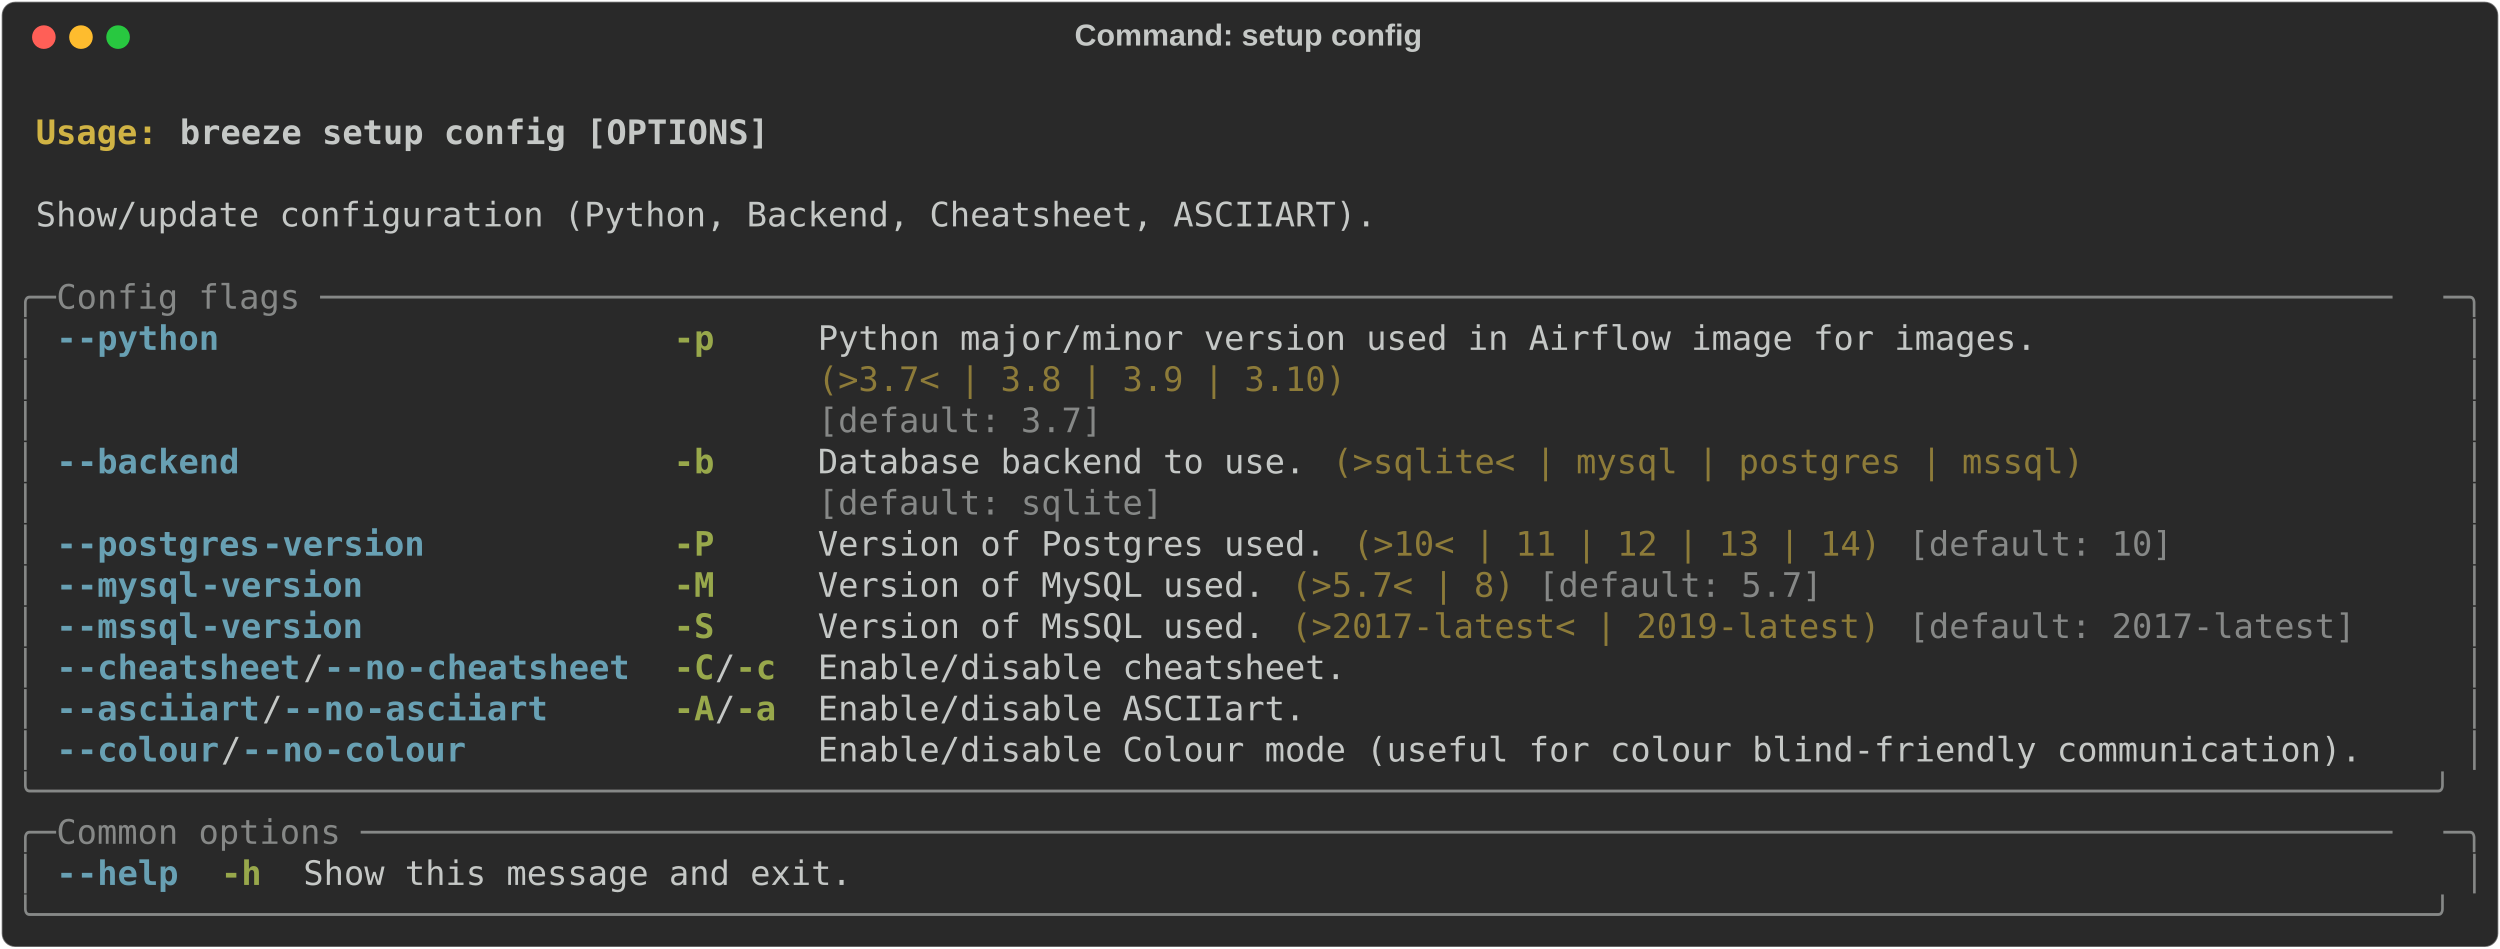
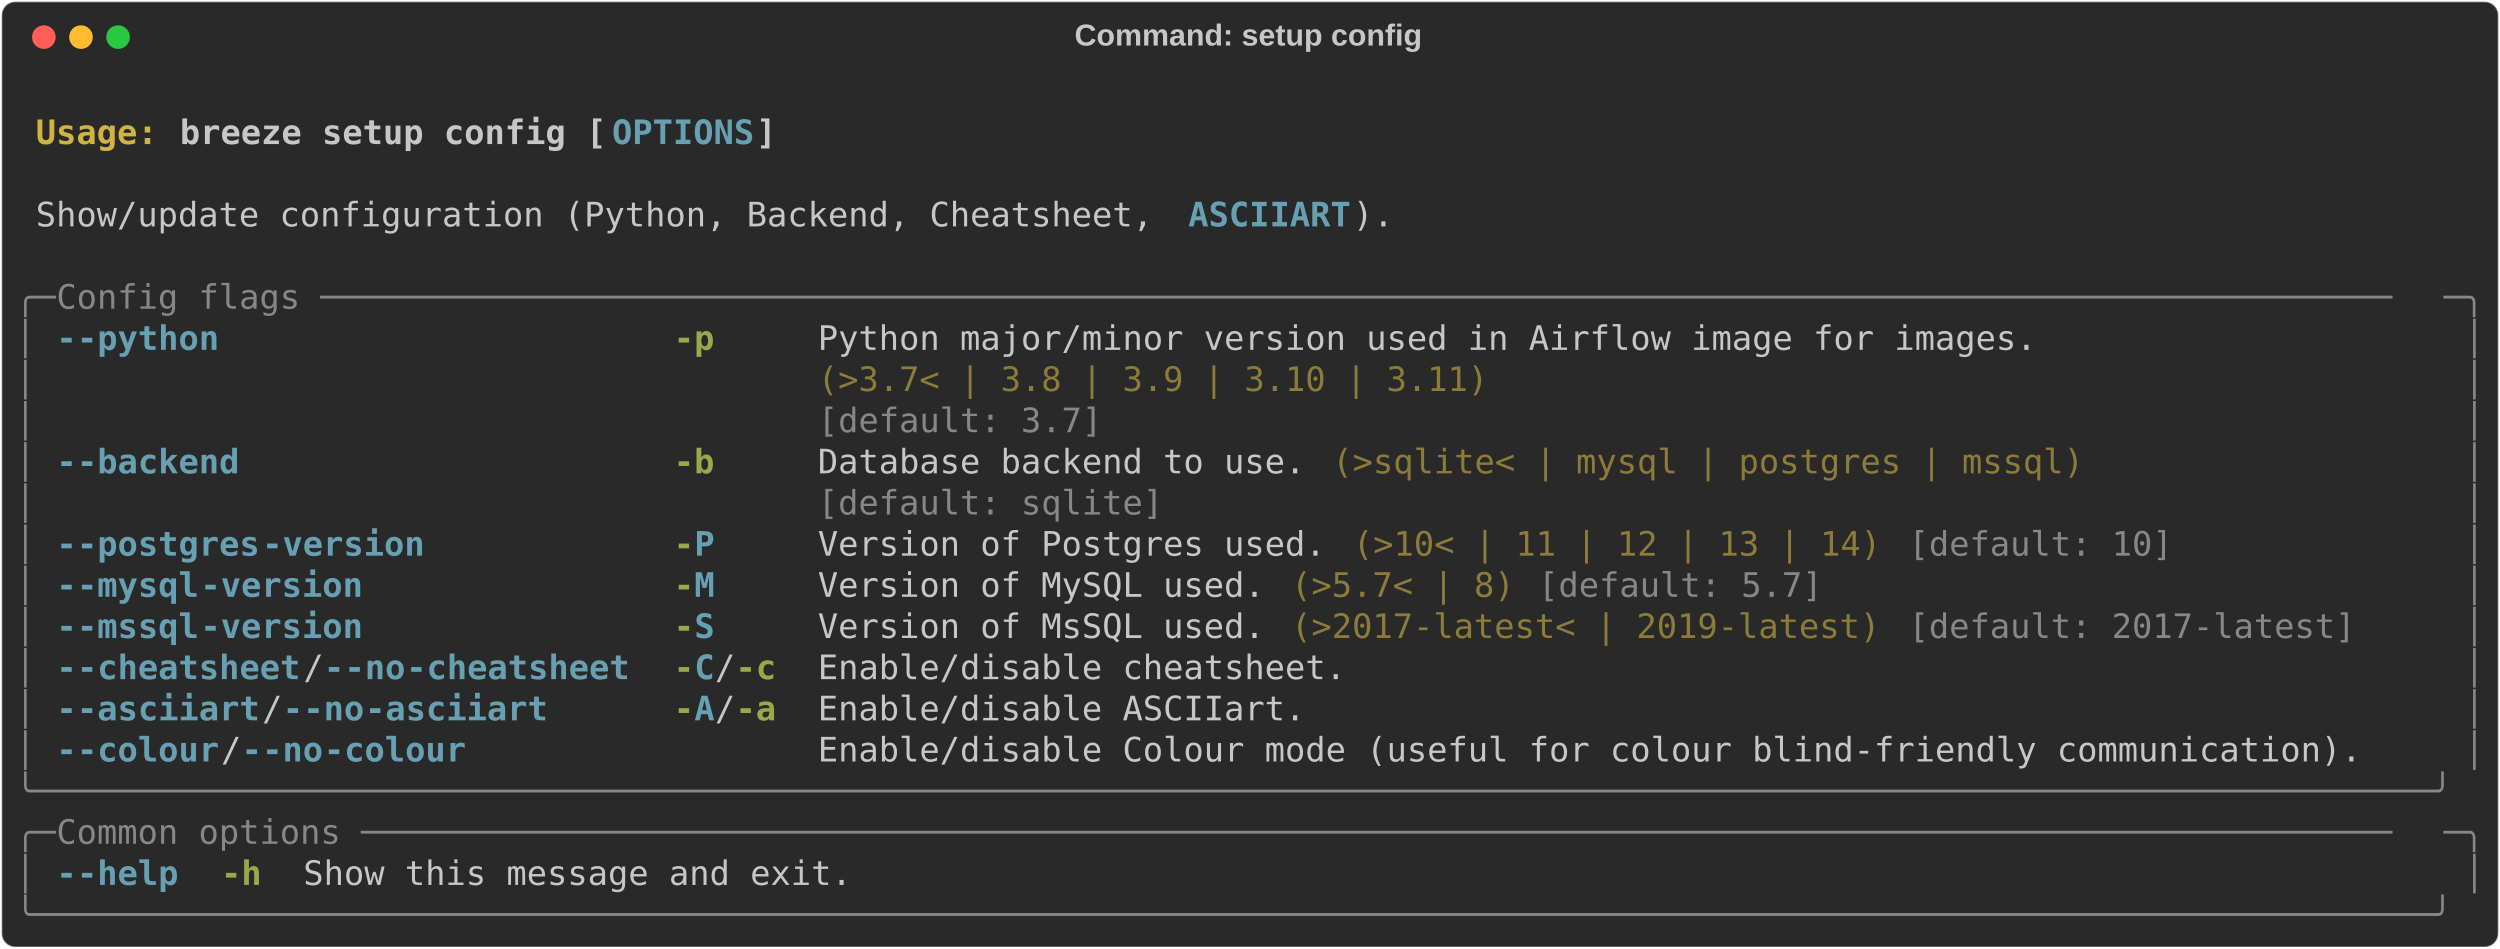
<svg xmlns="http://www.w3.org/2000/svg" class="rich-terminal" viewBox="0 0 1482 562.4">
  <style>

    @font-face {
        font-family: "Fira Code";
        src: local("FiraCode-Regular"),
                url("https://cdnjs.cloudflare.com/ajax/libs/firacode/6.2.0/woff2/FiraCode-Regular.woff2") format("woff2"),
                url("https://cdnjs.cloudflare.com/ajax/libs/firacode/6.2.0/woff/FiraCode-Regular.woff") format("woff");
        font-style: normal;
        font-weight: 400;
    }
    @font-face {
        font-family: "Fira Code";
        src: local("FiraCode-Bold"),
                url("https://cdnjs.cloudflare.com/ajax/libs/firacode/6.2.0/woff2/FiraCode-Bold.woff2") format("woff2"),
                url("https://cdnjs.cloudflare.com/ajax/libs/firacode/6.2.0/woff/FiraCode-Bold.woff") format("woff");
        font-style: bold;
        font-weight: 700;
    }

-     .terminal-4106968381-matrix {
+     .terminal-3123797468-matrix {
        font-family: Fira Code, monospace;
        font-size: 20px;
        line-height: 24.4px;
        font-variant-east-asian: full-width;
    }

-     .terminal-4106968381-title {
+     .terminal-3123797468-title {
        font-size: 18px;
        font-weight: bold;
        font-family: arial;
    }

-     .terminal-4106968381-r1 { fill: #c5c8c6;font-weight: bold }
- .terminal-4106968381-r2 { fill: #c5c8c6 }
- .terminal-4106968381-r3 { fill: #d0b344;font-weight: bold }
- .terminal-4106968381-r4 { fill: #868887 }
- .terminal-4106968381-r5 { fill: #68a0b3;font-weight: bold }
- .terminal-4106968381-r6 { fill: #98a84b;font-weight: bold }
- .terminal-4106968381-r7 { fill: #8d7b39 }
+     .terminal-3123797468-r1 { fill: #c5c8c6;font-weight: bold }
+ .terminal-3123797468-r2 { fill: #c5c8c6 }
+ .terminal-3123797468-r3 { fill: #d0b344;font-weight: bold }
+ .terminal-3123797468-r4 { fill: #68a0b3;font-weight: bold }
+ .terminal-3123797468-r5 { fill: #868887 }
+ .terminal-3123797468-r6 { fill: #98a84b;font-weight: bold }
+ .terminal-3123797468-r7 { fill: #8d7b39 }
    </style>
  <defs>
-     <clipPath id="terminal-4106968381-clip-terminal">
+     <clipPath id="terminal-3123797468-clip-terminal">
      <rect x="0" y="0" width="1463.0" height="511.4" />
    </clipPath>
-     <clipPath id="terminal-4106968381-line-0">
+     <clipPath id="terminal-3123797468-line-0">
      <rect x="0" y="1.5" width="1464" height="24.65" />
    </clipPath>
-     <clipPath id="terminal-4106968381-line-1">
+     <clipPath id="terminal-3123797468-line-1">
      <rect x="0" y="25.9" width="1464" height="24.65" />
    </clipPath>
-     <clipPath id="terminal-4106968381-line-2">
+     <clipPath id="terminal-3123797468-line-2">
      <rect x="0" y="50.3" width="1464" height="24.65" />
    </clipPath>
-     <clipPath id="terminal-4106968381-line-3">
+     <clipPath id="terminal-3123797468-line-3">
      <rect x="0" y="74.7" width="1464" height="24.65" />
    </clipPath>
-     <clipPath id="terminal-4106968381-line-4">
+     <clipPath id="terminal-3123797468-line-4">
      <rect x="0" y="99.1" width="1464" height="24.65" />
    </clipPath>
-     <clipPath id="terminal-4106968381-line-5">
+     <clipPath id="terminal-3123797468-line-5">
      <rect x="0" y="123.5" width="1464" height="24.65" />
    </clipPath>
-     <clipPath id="terminal-4106968381-line-6">
+     <clipPath id="terminal-3123797468-line-6">
      <rect x="0" y="147.9" width="1464" height="24.65" />
    </clipPath>
-     <clipPath id="terminal-4106968381-line-7">
+     <clipPath id="terminal-3123797468-line-7">
      <rect x="0" y="172.3" width="1464" height="24.65" />
    </clipPath>
-     <clipPath id="terminal-4106968381-line-8">
+     <clipPath id="terminal-3123797468-line-8">
      <rect x="0" y="196.7" width="1464" height="24.65" />
    </clipPath>
-     <clipPath id="terminal-4106968381-line-9">
+     <clipPath id="terminal-3123797468-line-9">
      <rect x="0" y="221.1" width="1464" height="24.65" />
    </clipPath>
-     <clipPath id="terminal-4106968381-line-10">
+     <clipPath id="terminal-3123797468-line-10">
      <rect x="0" y="245.5" width="1464" height="24.65" />
    </clipPath>
-     <clipPath id="terminal-4106968381-line-11">
+     <clipPath id="terminal-3123797468-line-11">
      <rect x="0" y="269.9" width="1464" height="24.65" />
    </clipPath>
-     <clipPath id="terminal-4106968381-line-12">
+     <clipPath id="terminal-3123797468-line-12">
      <rect x="0" y="294.3" width="1464" height="24.65" />
    </clipPath>
-     <clipPath id="terminal-4106968381-line-13">
+     <clipPath id="terminal-3123797468-line-13">
      <rect x="0" y="318.7" width="1464" height="24.65" />
    </clipPath>
-     <clipPath id="terminal-4106968381-line-14">
+     <clipPath id="terminal-3123797468-line-14">
      <rect x="0" y="343.1" width="1464" height="24.65" />
    </clipPath>
-     <clipPath id="terminal-4106968381-line-15">
+     <clipPath id="terminal-3123797468-line-15">
      <rect x="0" y="367.5" width="1464" height="24.65" />
    </clipPath>
-     <clipPath id="terminal-4106968381-line-16">
+     <clipPath id="terminal-3123797468-line-16">
      <rect x="0" y="391.9" width="1464" height="24.65" />
    </clipPath>
-     <clipPath id="terminal-4106968381-line-17">
+     <clipPath id="terminal-3123797468-line-17">
      <rect x="0" y="416.3" width="1464" height="24.65" />
    </clipPath>
-     <clipPath id="terminal-4106968381-line-18">
+     <clipPath id="terminal-3123797468-line-18">
      <rect x="0" y="440.7" width="1464" height="24.65" />
    </clipPath>
-     <clipPath id="terminal-4106968381-line-19">
+     <clipPath id="terminal-3123797468-line-19">
      <rect x="0" y="465.1" width="1464" height="24.65" />
    </clipPath>
  </defs>
  <rect fill="#292929" stroke="rgba(255,255,255,0.35)" stroke-width="1" x="1" y="1" width="1480" height="560.4" rx="8" />
-   <text class="terminal-4106968381-title" fill="#c5c8c6" text-anchor="middle" x="740" y="27">Command: setup config</text>
+   <text class="terminal-3123797468-title" fill="#c5c8c6" text-anchor="middle" x="740" y="27">Command: setup config</text>
  <g transform="translate(26,22)">
    <circle cx="0" cy="0" r="7" fill="#ff5f57" />
    <circle cx="22" cy="0" r="7" fill="#febc2e" />
    <circle cx="44" cy="0" r="7" fill="#28c840" />
  </g>
-   <g transform="translate(9, 41)" clip-path="url(#terminal-4106968381-clip-terminal)">
-     <g class="terminal-4106968381-matrix">
-       <text class="terminal-4106968381-r2" x="1464" y="20" textLength="12.2" clip-path="url(#terminal-4106968381-line-0)">
- </text>
-       <text class="terminal-4106968381-r3" x="12.2" y="44.4" textLength="85.4" clip-path="url(#terminal-4106968381-line-1)">Usage: </text>
-       <text class="terminal-4106968381-r1" x="97.6" y="44.4" textLength="353.8" clip-path="url(#terminal-4106968381-line-1)">breeze setup config [OPTIONS]</text>
-       <text class="terminal-4106968381-r2" x="1464" y="44.4" textLength="12.2" clip-path="url(#terminal-4106968381-line-1)">
- </text>
-       <text class="terminal-4106968381-r2" x="1464" y="68.8" textLength="12.2" clip-path="url(#terminal-4106968381-line-2)">
- </text>
-       <text class="terminal-4106968381-r2" x="12.2" y="93.2" textLength="805.2" clip-path="url(#terminal-4106968381-line-3)">Show/update configuration (Python, Backend, Cheatsheet, ASCIIART).</text>
-       <text class="terminal-4106968381-r2" x="1464" y="93.2" textLength="12.2" clip-path="url(#terminal-4106968381-line-3)">
- </text>
-       <text class="terminal-4106968381-r2" x="1464" y="117.6" textLength="12.2" clip-path="url(#terminal-4106968381-line-4)">
- </text>
-       <text class="terminal-4106968381-r4" x="0" y="142" textLength="24.4" clip-path="url(#terminal-4106968381-line-5)">╭─</text>
-       <text class="terminal-4106968381-r4" x="24.4" y="142" textLength="1415.2" clip-path="url(#terminal-4106968381-line-5)"> Config flags ──────────────────────────────────────────────────────────────────────────────────────────────────────</text>
-       <text class="terminal-4106968381-r4" x="1439.6" y="142" textLength="24.4" clip-path="url(#terminal-4106968381-line-5)">─╮</text>
-       <text class="terminal-4106968381-r2" x="1464" y="142" textLength="12.2" clip-path="url(#terminal-4106968381-line-5)">
- </text>
-       <text class="terminal-4106968381-r4" x="0" y="166.4" textLength="12.2" clip-path="url(#terminal-4106968381-line-6)">│</text>
-       <text class="terminal-4106968381-r5" x="24.4" y="166.4" textLength="12.2" clip-path="url(#terminal-4106968381-line-6)">-</text>
-       <text class="terminal-4106968381-r5" x="36.6" y="166.4" textLength="85.4" clip-path="url(#terminal-4106968381-line-6)">-python</text>
-       <text class="terminal-4106968381-r6" x="390.4" y="166.4" textLength="24.4" clip-path="url(#terminal-4106968381-line-6)">-p</text>
-       <text class="terminal-4106968381-r2" x="475.8" y="166.4" textLength="732" clip-path="url(#terminal-4106968381-line-6)">Python major/minor version used in Airflow image for images.</text>
-       <text class="terminal-4106968381-r4" x="1451.8" y="166.4" textLength="12.2" clip-path="url(#terminal-4106968381-line-6)">│</text>
-       <text class="terminal-4106968381-r2" x="1464" y="166.4" textLength="12.2" clip-path="url(#terminal-4106968381-line-6)">
- </text>
-       <text class="terminal-4106968381-r4" x="0" y="190.8" textLength="12.2" clip-path="url(#terminal-4106968381-line-7)">│</text>
-       <text class="terminal-4106968381-r7" x="475.8" y="190.8" textLength="732" clip-path="url(#terminal-4106968381-line-7)">(&gt;3.7&lt; | 3.8 | 3.9 | 3.10)                                  </text>
-       <text class="terminal-4106968381-r4" x="1451.8" y="190.8" textLength="12.2" clip-path="url(#terminal-4106968381-line-7)">│</text>
-       <text class="terminal-4106968381-r2" x="1464" y="190.8" textLength="12.2" clip-path="url(#terminal-4106968381-line-7)">
- </text>
-       <text class="terminal-4106968381-r4" x="0" y="215.2" textLength="12.2" clip-path="url(#terminal-4106968381-line-8)">│</text>
-       <text class="terminal-4106968381-r4" x="475.8" y="215.2" textLength="732" clip-path="url(#terminal-4106968381-line-8)">[default: 3.7]                                              </text>
-       <text class="terminal-4106968381-r4" x="1451.8" y="215.2" textLength="12.2" clip-path="url(#terminal-4106968381-line-8)">│</text>
-       <text class="terminal-4106968381-r2" x="1464" y="215.2" textLength="12.2" clip-path="url(#terminal-4106968381-line-8)">
- </text>
-       <text class="terminal-4106968381-r4" x="0" y="239.6" textLength="12.2" clip-path="url(#terminal-4106968381-line-9)">│</text>
-       <text class="terminal-4106968381-r5" x="24.4" y="239.6" textLength="12.2" clip-path="url(#terminal-4106968381-line-9)">-</text>
-       <text class="terminal-4106968381-r5" x="36.6" y="239.6" textLength="97.6" clip-path="url(#terminal-4106968381-line-9)">-backend</text>
-       <text class="terminal-4106968381-r6" x="390.4" y="239.6" textLength="24.4" clip-path="url(#terminal-4106968381-line-9)">-b</text>
-       <text class="terminal-4106968381-r2" x="475.8" y="239.6" textLength="292.8" clip-path="url(#terminal-4106968381-line-9)">Database backend to use.</text>
-       <text class="terminal-4106968381-r7" x="780.8" y="239.6" textLength="451.4" clip-path="url(#terminal-4106968381-line-9)">(&gt;sqlite&lt; | mysql | postgres | mssql)</text>
-       <text class="terminal-4106968381-r4" x="1451.8" y="239.6" textLength="12.2" clip-path="url(#terminal-4106968381-line-9)">│</text>
-       <text class="terminal-4106968381-r2" x="1464" y="239.6" textLength="12.2" clip-path="url(#terminal-4106968381-line-9)">
- </text>
-       <text class="terminal-4106968381-r4" x="0" y="264" textLength="12.2" clip-path="url(#terminal-4106968381-line-10)">│</text>
-       <text class="terminal-4106968381-r4" x="475.8" y="264" textLength="292.8" clip-path="url(#terminal-4106968381-line-10)">[default: sqlite]       </text>
-       <text class="terminal-4106968381-r4" x="1451.8" y="264" textLength="12.2" clip-path="url(#terminal-4106968381-line-10)">│</text>
-       <text class="terminal-4106968381-r2" x="1464" y="264" textLength="12.2" clip-path="url(#terminal-4106968381-line-10)">
- </text>
-       <text class="terminal-4106968381-r4" x="0" y="288.4" textLength="12.2" clip-path="url(#terminal-4106968381-line-11)">│</text>
-       <text class="terminal-4106968381-r5" x="24.4" y="288.4" textLength="12.2" clip-path="url(#terminal-4106968381-line-11)">-</text>
-       <text class="terminal-4106968381-r5" x="36.6" y="288.4" textLength="109.8" clip-path="url(#terminal-4106968381-line-11)">-postgres</text>
-       <text class="terminal-4106968381-r5" x="146.4" y="288.4" textLength="97.6" clip-path="url(#terminal-4106968381-line-11)">-version</text>
-       <text class="terminal-4106968381-r6" x="390.4" y="288.4" textLength="24.4" clip-path="url(#terminal-4106968381-line-11)">-P</text>
-       <text class="terminal-4106968381-r2" x="475.8" y="288.4" textLength="305" clip-path="url(#terminal-4106968381-line-11)">Version of Postgres used.</text>
-       <text class="terminal-4106968381-r7" x="793" y="288.4" textLength="317.2" clip-path="url(#terminal-4106968381-line-11)">(&gt;10&lt; | 11 | 12 | 13 | 14)</text>
-       <text class="terminal-4106968381-r4" x="1122.4" y="288.4" textLength="158.6" clip-path="url(#terminal-4106968381-line-11)">[default: 10]</text>
-       <text class="terminal-4106968381-r4" x="1451.8" y="288.4" textLength="12.2" clip-path="url(#terminal-4106968381-line-11)">│</text>
-       <text class="terminal-4106968381-r2" x="1464" y="288.4" textLength="12.2" clip-path="url(#terminal-4106968381-line-11)">
- </text>
-       <text class="terminal-4106968381-r4" x="0" y="312.8" textLength="12.2" clip-path="url(#terminal-4106968381-line-12)">│</text>
-       <text class="terminal-4106968381-r5" x="24.4" y="312.8" textLength="12.2" clip-path="url(#terminal-4106968381-line-12)">-</text>
-       <text class="terminal-4106968381-r5" x="36.6" y="312.8" textLength="73.2" clip-path="url(#terminal-4106968381-line-12)">-mysql</text>
-       <text class="terminal-4106968381-r5" x="109.8" y="312.8" textLength="97.6" clip-path="url(#terminal-4106968381-line-12)">-version</text>
-       <text class="terminal-4106968381-r6" x="390.4" y="312.8" textLength="24.4" clip-path="url(#terminal-4106968381-line-12)">-M</text>
-       <text class="terminal-4106968381-r2" x="475.8" y="312.8" textLength="268.4" clip-path="url(#terminal-4106968381-line-12)">Version of MySQL used.</text>
-       <text class="terminal-4106968381-r7" x="756.4" y="312.8" textLength="134.2" clip-path="url(#terminal-4106968381-line-12)">(&gt;5.7&lt; | 8)</text>
-       <text class="terminal-4106968381-r4" x="902.8" y="312.8" textLength="170.8" clip-path="url(#terminal-4106968381-line-12)">[default: 5.7]</text>
-       <text class="terminal-4106968381-r4" x="1451.8" y="312.8" textLength="12.2" clip-path="url(#terminal-4106968381-line-12)">│</text>
-       <text class="terminal-4106968381-r2" x="1464" y="312.8" textLength="12.2" clip-path="url(#terminal-4106968381-line-12)">
- </text>
-       <text class="terminal-4106968381-r4" x="0" y="337.2" textLength="12.2" clip-path="url(#terminal-4106968381-line-13)">│</text>
-       <text class="terminal-4106968381-r5" x="24.4" y="337.2" textLength="12.2" clip-path="url(#terminal-4106968381-line-13)">-</text>
-       <text class="terminal-4106968381-r5" x="36.6" y="337.2" textLength="73.2" clip-path="url(#terminal-4106968381-line-13)">-mssql</text>
-       <text class="terminal-4106968381-r5" x="109.8" y="337.2" textLength="97.6" clip-path="url(#terminal-4106968381-line-13)">-version</text>
-       <text class="terminal-4106968381-r6" x="390.4" y="337.2" textLength="24.4" clip-path="url(#terminal-4106968381-line-13)">-S</text>
-       <text class="terminal-4106968381-r2" x="475.8" y="337.2" textLength="268.4" clip-path="url(#terminal-4106968381-line-13)">Version of MsSQL used.</text>
-       <text class="terminal-4106968381-r7" x="756.4" y="337.2" textLength="353.8" clip-path="url(#terminal-4106968381-line-13)">(&gt;2017-latest&lt; | 2019-latest)</text>
-       <text class="terminal-4106968381-r4" x="1122.4" y="337.2" textLength="268.4" clip-path="url(#terminal-4106968381-line-13)">[default: 2017-latest]</text>
-       <text class="terminal-4106968381-r4" x="1451.8" y="337.2" textLength="12.2" clip-path="url(#terminal-4106968381-line-13)">│</text>
-       <text class="terminal-4106968381-r2" x="1464" y="337.2" textLength="12.2" clip-path="url(#terminal-4106968381-line-13)">
- </text>
-       <text class="terminal-4106968381-r4" x="0" y="361.6" textLength="12.2" clip-path="url(#terminal-4106968381-line-14)">│</text>
-       <text class="terminal-4106968381-r5" x="24.4" y="361.6" textLength="12.2" clip-path="url(#terminal-4106968381-line-14)">-</text>
-       <text class="terminal-4106968381-r5" x="36.6" y="361.6" textLength="134.2" clip-path="url(#terminal-4106968381-line-14)">-cheatsheet</text>
-       <text class="terminal-4106968381-r2" x="170.8" y="361.6" textLength="12.2" clip-path="url(#terminal-4106968381-line-14)">/</text>
-       <text class="terminal-4106968381-r5" x="183" y="361.6" textLength="12.2" clip-path="url(#terminal-4106968381-line-14)">-</text>
-       <text class="terminal-4106968381-r5" x="195.2" y="361.6" textLength="36.6" clip-path="url(#terminal-4106968381-line-14)">-no</text>
-       <text class="terminal-4106968381-r5" x="231.8" y="361.6" textLength="134.2" clip-path="url(#terminal-4106968381-line-14)">-cheatsheet</text>
-       <text class="terminal-4106968381-r6" x="390.4" y="361.6" textLength="24.4" clip-path="url(#terminal-4106968381-line-14)">-C</text>
-       <text class="terminal-4106968381-r2" x="414.8" y="361.6" textLength="12.2" clip-path="url(#terminal-4106968381-line-14)">/</text>
-       <text class="terminal-4106968381-r6" x="427" y="361.6" textLength="24.4" clip-path="url(#terminal-4106968381-line-14)">-c</text>
-       <text class="terminal-4106968381-r2" x="475.8" y="361.6" textLength="317.2" clip-path="url(#terminal-4106968381-line-14)">Enable/disable cheatsheet.</text>
-       <text class="terminal-4106968381-r4" x="1451.8" y="361.6" textLength="12.2" clip-path="url(#terminal-4106968381-line-14)">│</text>
-       <text class="terminal-4106968381-r2" x="1464" y="361.6" textLength="12.2" clip-path="url(#terminal-4106968381-line-14)">
- </text>
-       <text class="terminal-4106968381-r4" x="0" y="386" textLength="12.2" clip-path="url(#terminal-4106968381-line-15)">│</text>
-       <text class="terminal-4106968381-r5" x="24.4" y="386" textLength="12.2" clip-path="url(#terminal-4106968381-line-15)">-</text>
-       <text class="terminal-4106968381-r5" x="36.6" y="386" textLength="109.8" clip-path="url(#terminal-4106968381-line-15)">-asciiart</text>
-       <text class="terminal-4106968381-r2" x="146.4" y="386" textLength="12.2" clip-path="url(#terminal-4106968381-line-15)">/</text>
-       <text class="terminal-4106968381-r5" x="158.6" y="386" textLength="12.2" clip-path="url(#terminal-4106968381-line-15)">-</text>
-       <text class="terminal-4106968381-r5" x="170.8" y="386" textLength="36.6" clip-path="url(#terminal-4106968381-line-15)">-no</text>
-       <text class="terminal-4106968381-r5" x="207.4" y="386" textLength="109.8" clip-path="url(#terminal-4106968381-line-15)">-asciiart</text>
-       <text class="terminal-4106968381-r6" x="390.4" y="386" textLength="24.4" clip-path="url(#terminal-4106968381-line-15)">-A</text>
-       <text class="terminal-4106968381-r2" x="414.8" y="386" textLength="12.2" clip-path="url(#terminal-4106968381-line-15)">/</text>
-       <text class="terminal-4106968381-r6" x="427" y="386" textLength="24.4" clip-path="url(#terminal-4106968381-line-15)">-a</text>
-       <text class="terminal-4106968381-r2" x="475.8" y="386" textLength="292.8" clip-path="url(#terminal-4106968381-line-15)">Enable/disable ASCIIart.</text>
-       <text class="terminal-4106968381-r4" x="1451.8" y="386" textLength="12.2" clip-path="url(#terminal-4106968381-line-15)">│</text>
-       <text class="terminal-4106968381-r2" x="1464" y="386" textLength="12.2" clip-path="url(#terminal-4106968381-line-15)">
- </text>
-       <text class="terminal-4106968381-r4" x="0" y="410.4" textLength="12.2" clip-path="url(#terminal-4106968381-line-16)">│</text>
-       <text class="terminal-4106968381-r5" x="24.4" y="410.4" textLength="12.2" clip-path="url(#terminal-4106968381-line-16)">-</text>
-       <text class="terminal-4106968381-r5" x="36.6" y="410.4" textLength="85.4" clip-path="url(#terminal-4106968381-line-16)">-colour</text>
-       <text class="terminal-4106968381-r2" x="122" y="410.4" textLength="12.2" clip-path="url(#terminal-4106968381-line-16)">/</text>
-       <text class="terminal-4106968381-r5" x="134.2" y="410.4" textLength="12.2" clip-path="url(#terminal-4106968381-line-16)">-</text>
-       <text class="terminal-4106968381-r5" x="146.4" y="410.4" textLength="36.6" clip-path="url(#terminal-4106968381-line-16)">-no</text>
-       <text class="terminal-4106968381-r5" x="183" y="410.4" textLength="85.4" clip-path="url(#terminal-4106968381-line-16)">-colour</text>
-       <text class="terminal-4106968381-r2" x="475.8" y="410.4" textLength="927.2" clip-path="url(#terminal-4106968381-line-16)">Enable/disable Colour mode (useful for colour blind-friendly communication).</text>
-       <text class="terminal-4106968381-r4" x="1451.8" y="410.4" textLength="12.2" clip-path="url(#terminal-4106968381-line-16)">│</text>
-       <text class="terminal-4106968381-r2" x="1464" y="410.4" textLength="12.2" clip-path="url(#terminal-4106968381-line-16)">
- </text>
-       <text class="terminal-4106968381-r4" x="0" y="434.8" textLength="1464" clip-path="url(#terminal-4106968381-line-17)">╰──────────────────────────────────────────────────────────────────────────────────────────────────────────────────────╯</text>
-       <text class="terminal-4106968381-r2" x="1464" y="434.8" textLength="12.2" clip-path="url(#terminal-4106968381-line-17)">
- </text>
-       <text class="terminal-4106968381-r4" x="0" y="459.2" textLength="24.4" clip-path="url(#terminal-4106968381-line-18)">╭─</text>
-       <text class="terminal-4106968381-r4" x="24.4" y="459.2" textLength="1415.2" clip-path="url(#terminal-4106968381-line-18)"> Common options ────────────────────────────────────────────────────────────────────────────────────────────────────</text>
-       <text class="terminal-4106968381-r4" x="1439.6" y="459.2" textLength="24.4" clip-path="url(#terminal-4106968381-line-18)">─╮</text>
-       <text class="terminal-4106968381-r2" x="1464" y="459.2" textLength="12.2" clip-path="url(#terminal-4106968381-line-18)">
- </text>
-       <text class="terminal-4106968381-r4" x="0" y="483.6" textLength="12.2" clip-path="url(#terminal-4106968381-line-19)">│</text>
-       <text class="terminal-4106968381-r5" x="24.4" y="483.6" textLength="12.2" clip-path="url(#terminal-4106968381-line-19)">-</text>
-       <text class="terminal-4106968381-r5" x="36.6" y="483.6" textLength="61" clip-path="url(#terminal-4106968381-line-19)">-help</text>
-       <text class="terminal-4106968381-r6" x="122" y="483.6" textLength="24.4" clip-path="url(#terminal-4106968381-line-19)">-h</text>
-       <text class="terminal-4106968381-r2" x="170.8" y="483.6" textLength="329.4" clip-path="url(#terminal-4106968381-line-19)">Show this message and exit.</text>
-       <text class="terminal-4106968381-r4" x="1451.8" y="483.6" textLength="12.2" clip-path="url(#terminal-4106968381-line-19)">│</text>
-       <text class="terminal-4106968381-r2" x="1464" y="483.6" textLength="12.2" clip-path="url(#terminal-4106968381-line-19)">
- </text>
-       <text class="terminal-4106968381-r4" x="0" y="508" textLength="1464" clip-path="url(#terminal-4106968381-line-20)">╰──────────────────────────────────────────────────────────────────────────────────────────────────────────────────────╯</text>
-       <text class="terminal-4106968381-r2" x="1464" y="508" textLength="12.2" clip-path="url(#terminal-4106968381-line-20)">
+   <g transform="translate(9, 41)" clip-path="url(#terminal-3123797468-clip-terminal)">
+     <g class="terminal-3123797468-matrix">
+       <text class="terminal-3123797468-r2" x="1464" y="20" textLength="12.2" clip-path="url(#terminal-3123797468-line-0)">
+ </text>
+       <text class="terminal-3123797468-r3" x="12.2" y="44.4" textLength="85.4" clip-path="url(#terminal-3123797468-line-1)">Usage: </text>
+       <text class="terminal-3123797468-r1" x="97.6" y="44.4" textLength="256.2" clip-path="url(#terminal-3123797468-line-1)">breeze setup config [</text>
+       <text class="terminal-3123797468-r4" x="353.8" y="44.4" textLength="85.4" clip-path="url(#terminal-3123797468-line-1)">OPTIONS</text>
+       <text class="terminal-3123797468-r1" x="439.2" y="44.4" textLength="12.2" clip-path="url(#terminal-3123797468-line-1)">]</text>
+       <text class="terminal-3123797468-r2" x="1464" y="44.4" textLength="12.2" clip-path="url(#terminal-3123797468-line-1)">
+ </text>
+       <text class="terminal-3123797468-r2" x="1464" y="68.8" textLength="12.2" clip-path="url(#terminal-3123797468-line-2)">
+ </text>
+       <text class="terminal-3123797468-r2" x="12.2" y="93.2" textLength="683.2" clip-path="url(#terminal-3123797468-line-3)">Show/update configuration (Python, Backend, Cheatsheet, </text>
+       <text class="terminal-3123797468-r4" x="695.4" y="93.2" textLength="97.6" clip-path="url(#terminal-3123797468-line-3)">ASCIIART</text>
+       <text class="terminal-3123797468-r2" x="793" y="93.2" textLength="24.4" clip-path="url(#terminal-3123797468-line-3)">).</text>
+       <text class="terminal-3123797468-r2" x="1464" y="93.2" textLength="12.2" clip-path="url(#terminal-3123797468-line-3)">
+ </text>
+       <text class="terminal-3123797468-r2" x="1464" y="117.6" textLength="12.2" clip-path="url(#terminal-3123797468-line-4)">
+ </text>
+       <text class="terminal-3123797468-r5" x="0" y="142" textLength="24.4" clip-path="url(#terminal-3123797468-line-5)">╭─</text>
+       <text class="terminal-3123797468-r5" x="24.4" y="142" textLength="1415.2" clip-path="url(#terminal-3123797468-line-5)"> Config flags ──────────────────────────────────────────────────────────────────────────────────────────────────────</text>
+       <text class="terminal-3123797468-r5" x="1439.6" y="142" textLength="24.4" clip-path="url(#terminal-3123797468-line-5)">─╮</text>
+       <text class="terminal-3123797468-r2" x="1464" y="142" textLength="12.2" clip-path="url(#terminal-3123797468-line-5)">
+ </text>
+       <text class="terminal-3123797468-r5" x="0" y="166.4" textLength="12.2" clip-path="url(#terminal-3123797468-line-6)">│</text>
+       <text class="terminal-3123797468-r4" x="24.4" y="166.4" textLength="12.2" clip-path="url(#terminal-3123797468-line-6)">-</text>
+       <text class="terminal-3123797468-r4" x="36.6" y="166.4" textLength="85.4" clip-path="url(#terminal-3123797468-line-6)">-python</text>
+       <text class="terminal-3123797468-r6" x="390.4" y="166.4" textLength="24.4" clip-path="url(#terminal-3123797468-line-6)">-p</text>
+       <text class="terminal-3123797468-r2" x="475.8" y="166.4" textLength="732" clip-path="url(#terminal-3123797468-line-6)">Python major/minor version used in Airflow image for images.</text>
+       <text class="terminal-3123797468-r5" x="1451.8" y="166.4" textLength="12.2" clip-path="url(#terminal-3123797468-line-6)">│</text>
+       <text class="terminal-3123797468-r2" x="1464" y="166.4" textLength="12.2" clip-path="url(#terminal-3123797468-line-6)">
+ </text>
+       <text class="terminal-3123797468-r5" x="0" y="190.8" textLength="12.2" clip-path="url(#terminal-3123797468-line-7)">│</text>
+       <text class="terminal-3123797468-r7" x="475.8" y="190.8" textLength="732" clip-path="url(#terminal-3123797468-line-7)">(&gt;3.7&lt; | 3.8 | 3.9 | 3.10 | 3.11)                           </text>
+       <text class="terminal-3123797468-r5" x="1451.8" y="190.8" textLength="12.2" clip-path="url(#terminal-3123797468-line-7)">│</text>
+       <text class="terminal-3123797468-r2" x="1464" y="190.8" textLength="12.2" clip-path="url(#terminal-3123797468-line-7)">
+ </text>
+       <text class="terminal-3123797468-r5" x="0" y="215.2" textLength="12.2" clip-path="url(#terminal-3123797468-line-8)">│</text>
+       <text class="terminal-3123797468-r5" x="475.8" y="215.2" textLength="732" clip-path="url(#terminal-3123797468-line-8)">[default: 3.7]                                              </text>
+       <text class="terminal-3123797468-r5" x="1451.8" y="215.2" textLength="12.2" clip-path="url(#terminal-3123797468-line-8)">│</text>
+       <text class="terminal-3123797468-r2" x="1464" y="215.2" textLength="12.2" clip-path="url(#terminal-3123797468-line-8)">
+ </text>
+       <text class="terminal-3123797468-r5" x="0" y="239.6" textLength="12.2" clip-path="url(#terminal-3123797468-line-9)">│</text>
+       <text class="terminal-3123797468-r4" x="24.4" y="239.6" textLength="12.2" clip-path="url(#terminal-3123797468-line-9)">-</text>
+       <text class="terminal-3123797468-r4" x="36.6" y="239.6" textLength="97.6" clip-path="url(#terminal-3123797468-line-9)">-backend</text>
+       <text class="terminal-3123797468-r6" x="390.4" y="239.6" textLength="24.4" clip-path="url(#terminal-3123797468-line-9)">-b</text>
+       <text class="terminal-3123797468-r2" x="475.8" y="239.6" textLength="292.8" clip-path="url(#terminal-3123797468-line-9)">Database backend to use.</text>
+       <text class="terminal-3123797468-r7" x="780.8" y="239.6" textLength="451.4" clip-path="url(#terminal-3123797468-line-9)">(&gt;sqlite&lt; | mysql | postgres | mssql)</text>
+       <text class="terminal-3123797468-r5" x="1451.8" y="239.6" textLength="12.2" clip-path="url(#terminal-3123797468-line-9)">│</text>
+       <text class="terminal-3123797468-r2" x="1464" y="239.6" textLength="12.2" clip-path="url(#terminal-3123797468-line-9)">
+ </text>
+       <text class="terminal-3123797468-r5" x="0" y="264" textLength="12.2" clip-path="url(#terminal-3123797468-line-10)">│</text>
+       <text class="terminal-3123797468-r5" x="475.8" y="264" textLength="292.8" clip-path="url(#terminal-3123797468-line-10)">[default: sqlite]       </text>
+       <text class="terminal-3123797468-r5" x="1451.8" y="264" textLength="12.2" clip-path="url(#terminal-3123797468-line-10)">│</text>
+       <text class="terminal-3123797468-r2" x="1464" y="264" textLength="12.2" clip-path="url(#terminal-3123797468-line-10)">
+ </text>
+       <text class="terminal-3123797468-r5" x="0" y="288.4" textLength="12.2" clip-path="url(#terminal-3123797468-line-11)">│</text>
+       <text class="terminal-3123797468-r4" x="24.4" y="288.4" textLength="12.2" clip-path="url(#terminal-3123797468-line-11)">-</text>
+       <text class="terminal-3123797468-r4" x="36.6" y="288.4" textLength="109.8" clip-path="url(#terminal-3123797468-line-11)">-postgres</text>
+       <text class="terminal-3123797468-r4" x="146.4" y="288.4" textLength="97.6" clip-path="url(#terminal-3123797468-line-11)">-version</text>
+       <text class="terminal-3123797468-r6" x="390.4" y="288.4" textLength="12.2" clip-path="url(#terminal-3123797468-line-11)">-</text>
+       <text class="terminal-3123797468-r4" x="402.6" y="288.4" textLength="12.2" clip-path="url(#terminal-3123797468-line-11)">P</text>
+       <text class="terminal-3123797468-r2" x="475.8" y="288.4" textLength="305" clip-path="url(#terminal-3123797468-line-11)">Version of Postgres used.</text>
+       <text class="terminal-3123797468-r7" x="793" y="288.4" textLength="317.2" clip-path="url(#terminal-3123797468-line-11)">(&gt;10&lt; | 11 | 12 | 13 | 14)</text>
+       <text class="terminal-3123797468-r5" x="1122.4" y="288.4" textLength="158.6" clip-path="url(#terminal-3123797468-line-11)">[default: 10]</text>
+       <text class="terminal-3123797468-r5" x="1451.8" y="288.4" textLength="12.2" clip-path="url(#terminal-3123797468-line-11)">│</text>
+       <text class="terminal-3123797468-r2" x="1464" y="288.4" textLength="12.2" clip-path="url(#terminal-3123797468-line-11)">
+ </text>
+       <text class="terminal-3123797468-r5" x="0" y="312.8" textLength="12.2" clip-path="url(#terminal-3123797468-line-12)">│</text>
+       <text class="terminal-3123797468-r4" x="24.4" y="312.8" textLength="12.2" clip-path="url(#terminal-3123797468-line-12)">-</text>
+       <text class="terminal-3123797468-r4" x="36.6" y="312.8" textLength="73.2" clip-path="url(#terminal-3123797468-line-12)">-mysql</text>
+       <text class="terminal-3123797468-r4" x="109.8" y="312.8" textLength="97.6" clip-path="url(#terminal-3123797468-line-12)">-version</text>
+       <text class="terminal-3123797468-r6" x="390.4" y="312.8" textLength="12.2" clip-path="url(#terminal-3123797468-line-12)">-</text>
+       <text class="terminal-3123797468-r4" x="402.6" y="312.8" textLength="12.2" clip-path="url(#terminal-3123797468-line-12)">M</text>
+       <text class="terminal-3123797468-r2" x="475.8" y="312.8" textLength="268.4" clip-path="url(#terminal-3123797468-line-12)">Version of MySQL used.</text>
+       <text class="terminal-3123797468-r7" x="756.4" y="312.8" textLength="134.2" clip-path="url(#terminal-3123797468-line-12)">(&gt;5.7&lt; | 8)</text>
+       <text class="terminal-3123797468-r5" x="902.8" y="312.8" textLength="170.8" clip-path="url(#terminal-3123797468-line-12)">[default: 5.7]</text>
+       <text class="terminal-3123797468-r5" x="1451.8" y="312.8" textLength="12.2" clip-path="url(#terminal-3123797468-line-12)">│</text>
+       <text class="terminal-3123797468-r2" x="1464" y="312.8" textLength="12.2" clip-path="url(#terminal-3123797468-line-12)">
+ </text>
+       <text class="terminal-3123797468-r5" x="0" y="337.2" textLength="12.2" clip-path="url(#terminal-3123797468-line-13)">│</text>
+       <text class="terminal-3123797468-r4" x="24.4" y="337.2" textLength="12.2" clip-path="url(#terminal-3123797468-line-13)">-</text>
+       <text class="terminal-3123797468-r4" x="36.6" y="337.2" textLength="73.2" clip-path="url(#terminal-3123797468-line-13)">-mssql</text>
+       <text class="terminal-3123797468-r4" x="109.8" y="337.2" textLength="97.6" clip-path="url(#terminal-3123797468-line-13)">-version</text>
+       <text class="terminal-3123797468-r6" x="390.4" y="337.2" textLength="12.2" clip-path="url(#terminal-3123797468-line-13)">-</text>
+       <text class="terminal-3123797468-r4" x="402.6" y="337.2" textLength="12.2" clip-path="url(#terminal-3123797468-line-13)">S</text>
+       <text class="terminal-3123797468-r2" x="475.8" y="337.2" textLength="268.4" clip-path="url(#terminal-3123797468-line-13)">Version of MsSQL used.</text>
+       <text class="terminal-3123797468-r7" x="756.4" y="337.2" textLength="353.8" clip-path="url(#terminal-3123797468-line-13)">(&gt;2017-latest&lt; | 2019-latest)</text>
+       <text class="terminal-3123797468-r5" x="1122.4" y="337.2" textLength="268.4" clip-path="url(#terminal-3123797468-line-13)">[default: 2017-latest]</text>
+       <text class="terminal-3123797468-r5" x="1451.8" y="337.2" textLength="12.2" clip-path="url(#terminal-3123797468-line-13)">│</text>
+       <text class="terminal-3123797468-r2" x="1464" y="337.2" textLength="12.2" clip-path="url(#terminal-3123797468-line-13)">
+ </text>
+       <text class="terminal-3123797468-r5" x="0" y="361.6" textLength="12.2" clip-path="url(#terminal-3123797468-line-14)">│</text>
+       <text class="terminal-3123797468-r4" x="24.4" y="361.6" textLength="12.2" clip-path="url(#terminal-3123797468-line-14)">-</text>
+       <text class="terminal-3123797468-r4" x="36.6" y="361.6" textLength="134.2" clip-path="url(#terminal-3123797468-line-14)">-cheatsheet</text>
+       <text class="terminal-3123797468-r2" x="170.8" y="361.6" textLength="12.2" clip-path="url(#terminal-3123797468-line-14)">/</text>
+       <text class="terminal-3123797468-r4" x="183" y="361.6" textLength="12.2" clip-path="url(#terminal-3123797468-line-14)">-</text>
+       <text class="terminal-3123797468-r4" x="195.2" y="361.6" textLength="36.6" clip-path="url(#terminal-3123797468-line-14)">-no</text>
+       <text class="terminal-3123797468-r4" x="231.8" y="361.6" textLength="134.2" clip-path="url(#terminal-3123797468-line-14)">-cheatsheet</text>
+       <text class="terminal-3123797468-r6" x="390.4" y="361.6" textLength="12.2" clip-path="url(#terminal-3123797468-line-14)">-</text>
+       <text class="terminal-3123797468-r4" x="402.6" y="361.6" textLength="12.2" clip-path="url(#terminal-3123797468-line-14)">C</text>
+       <text class="terminal-3123797468-r2" x="414.8" y="361.6" textLength="12.2" clip-path="url(#terminal-3123797468-line-14)">/</text>
+       <text class="terminal-3123797468-r6" x="427" y="361.6" textLength="24.4" clip-path="url(#terminal-3123797468-line-14)">-c</text>
+       <text class="terminal-3123797468-r2" x="475.8" y="361.6" textLength="317.2" clip-path="url(#terminal-3123797468-line-14)">Enable/disable cheatsheet.</text>
+       <text class="terminal-3123797468-r5" x="1451.8" y="361.6" textLength="12.2" clip-path="url(#terminal-3123797468-line-14)">│</text>
+       <text class="terminal-3123797468-r2" x="1464" y="361.6" textLength="12.2" clip-path="url(#terminal-3123797468-line-14)">
+ </text>
+       <text class="terminal-3123797468-r5" x="0" y="386" textLength="12.2" clip-path="url(#terminal-3123797468-line-15)">│</text>
+       <text class="terminal-3123797468-r4" x="24.4" y="386" textLength="12.2" clip-path="url(#terminal-3123797468-line-15)">-</text>
+       <text class="terminal-3123797468-r4" x="36.6" y="386" textLength="109.8" clip-path="url(#terminal-3123797468-line-15)">-asciiart</text>
+       <text class="terminal-3123797468-r2" x="146.4" y="386" textLength="12.2" clip-path="url(#terminal-3123797468-line-15)">/</text>
+       <text class="terminal-3123797468-r4" x="158.6" y="386" textLength="12.2" clip-path="url(#terminal-3123797468-line-15)">-</text>
+       <text class="terminal-3123797468-r4" x="170.8" y="386" textLength="36.6" clip-path="url(#terminal-3123797468-line-15)">-no</text>
+       <text class="terminal-3123797468-r4" x="207.4" y="386" textLength="109.8" clip-path="url(#terminal-3123797468-line-15)">-asciiart</text>
+       <text class="terminal-3123797468-r6" x="390.4" y="386" textLength="12.2" clip-path="url(#terminal-3123797468-line-15)">-</text>
+       <text class="terminal-3123797468-r4" x="402.6" y="386" textLength="12.2" clip-path="url(#terminal-3123797468-line-15)">A</text>
+       <text class="terminal-3123797468-r2" x="414.8" y="386" textLength="12.2" clip-path="url(#terminal-3123797468-line-15)">/</text>
+       <text class="terminal-3123797468-r6" x="427" y="386" textLength="24.4" clip-path="url(#terminal-3123797468-line-15)">-a</text>
+       <text class="terminal-3123797468-r2" x="475.8" y="386" textLength="292.8" clip-path="url(#terminal-3123797468-line-15)">Enable/disable ASCIIart.</text>
+       <text class="terminal-3123797468-r5" x="1451.8" y="386" textLength="12.2" clip-path="url(#terminal-3123797468-line-15)">│</text>
+       <text class="terminal-3123797468-r2" x="1464" y="386" textLength="12.2" clip-path="url(#terminal-3123797468-line-15)">
+ </text>
+       <text class="terminal-3123797468-r5" x="0" y="410.4" textLength="12.2" clip-path="url(#terminal-3123797468-line-16)">│</text>
+       <text class="terminal-3123797468-r4" x="24.4" y="410.4" textLength="12.2" clip-path="url(#terminal-3123797468-line-16)">-</text>
+       <text class="terminal-3123797468-r4" x="36.6" y="410.4" textLength="85.4" clip-path="url(#terminal-3123797468-line-16)">-colour</text>
+       <text class="terminal-3123797468-r2" x="122" y="410.4" textLength="12.2" clip-path="url(#terminal-3123797468-line-16)">/</text>
+       <text class="terminal-3123797468-r4" x="134.2" y="410.4" textLength="12.2" clip-path="url(#terminal-3123797468-line-16)">-</text>
+       <text class="terminal-3123797468-r4" x="146.4" y="410.4" textLength="36.6" clip-path="url(#terminal-3123797468-line-16)">-no</text>
+       <text class="terminal-3123797468-r4" x="183" y="410.4" textLength="85.4" clip-path="url(#terminal-3123797468-line-16)">-colour</text>
+       <text class="terminal-3123797468-r2" x="475.8" y="410.4" textLength="927.2" clip-path="url(#terminal-3123797468-line-16)">Enable/disable Colour mode (useful for colour blind-friendly communication).</text>
+       <text class="terminal-3123797468-r5" x="1451.8" y="410.4" textLength="12.2" clip-path="url(#terminal-3123797468-line-16)">│</text>
+       <text class="terminal-3123797468-r2" x="1464" y="410.4" textLength="12.2" clip-path="url(#terminal-3123797468-line-16)">
+ </text>
+       <text class="terminal-3123797468-r5" x="0" y="434.8" textLength="1464" clip-path="url(#terminal-3123797468-line-17)">╰──────────────────────────────────────────────────────────────────────────────────────────────────────────────────────╯</text>
+       <text class="terminal-3123797468-r2" x="1464" y="434.8" textLength="12.2" clip-path="url(#terminal-3123797468-line-17)">
+ </text>
+       <text class="terminal-3123797468-r5" x="0" y="459.2" textLength="24.4" clip-path="url(#terminal-3123797468-line-18)">╭─</text>
+       <text class="terminal-3123797468-r5" x="24.4" y="459.2" textLength="1415.2" clip-path="url(#terminal-3123797468-line-18)"> Common options ────────────────────────────────────────────────────────────────────────────────────────────────────</text>
+       <text class="terminal-3123797468-r5" x="1439.6" y="459.2" textLength="24.4" clip-path="url(#terminal-3123797468-line-18)">─╮</text>
+       <text class="terminal-3123797468-r2" x="1464" y="459.2" textLength="12.2" clip-path="url(#terminal-3123797468-line-18)">
+ </text>
+       <text class="terminal-3123797468-r5" x="0" y="483.6" textLength="12.2" clip-path="url(#terminal-3123797468-line-19)">│</text>
+       <text class="terminal-3123797468-r4" x="24.4" y="483.6" textLength="12.2" clip-path="url(#terminal-3123797468-line-19)">-</text>
+       <text class="terminal-3123797468-r4" x="36.6" y="483.6" textLength="61" clip-path="url(#terminal-3123797468-line-19)">-help</text>
+       <text class="terminal-3123797468-r6" x="122" y="483.6" textLength="24.4" clip-path="url(#terminal-3123797468-line-19)">-h</text>
+       <text class="terminal-3123797468-r2" x="170.8" y="483.6" textLength="329.4" clip-path="url(#terminal-3123797468-line-19)">Show this message and exit.</text>
+       <text class="terminal-3123797468-r5" x="1451.8" y="483.6" textLength="12.2" clip-path="url(#terminal-3123797468-line-19)">│</text>
+       <text class="terminal-3123797468-r2" x="1464" y="483.6" textLength="12.2" clip-path="url(#terminal-3123797468-line-19)">
+ </text>
+       <text class="terminal-3123797468-r5" x="0" y="508" textLength="1464" clip-path="url(#terminal-3123797468-line-20)">╰──────────────────────────────────────────────────────────────────────────────────────────────────────────────────────╯</text>
+       <text class="terminal-3123797468-r2" x="1464" y="508" textLength="12.2" clip-path="url(#terminal-3123797468-line-20)">
</text>
    </g>
  </g>
</svg>
